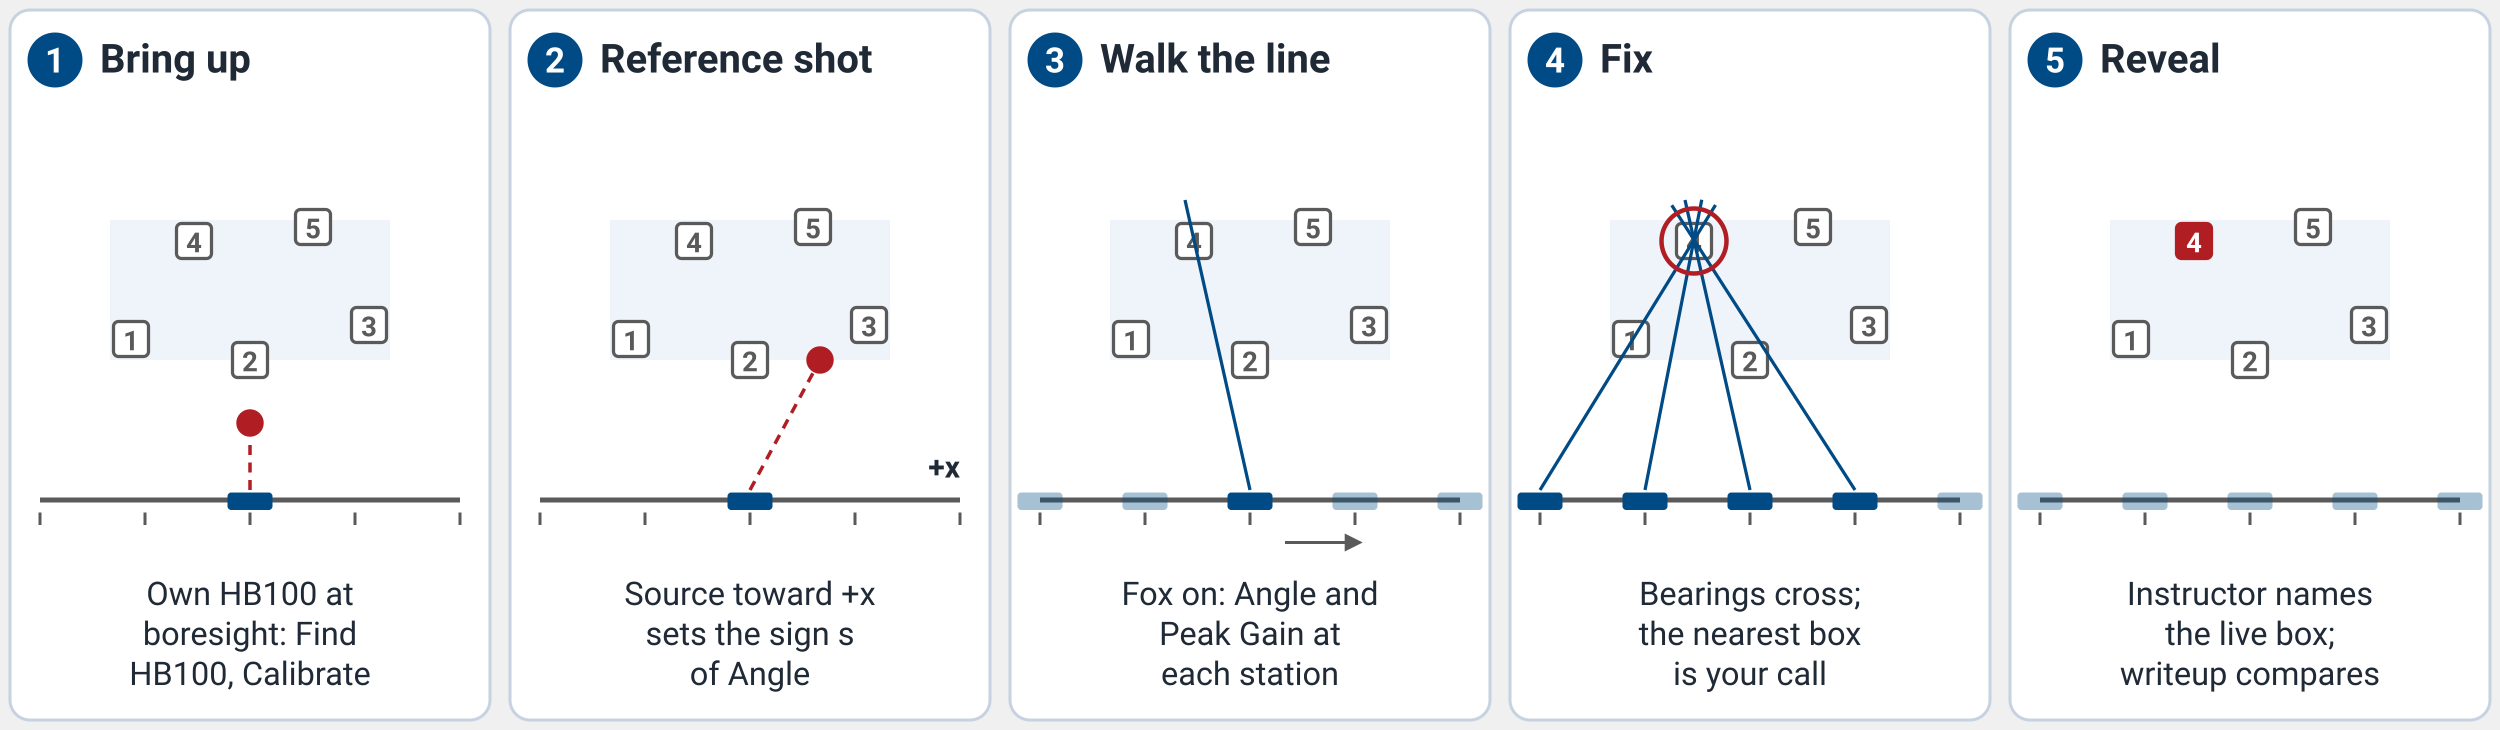
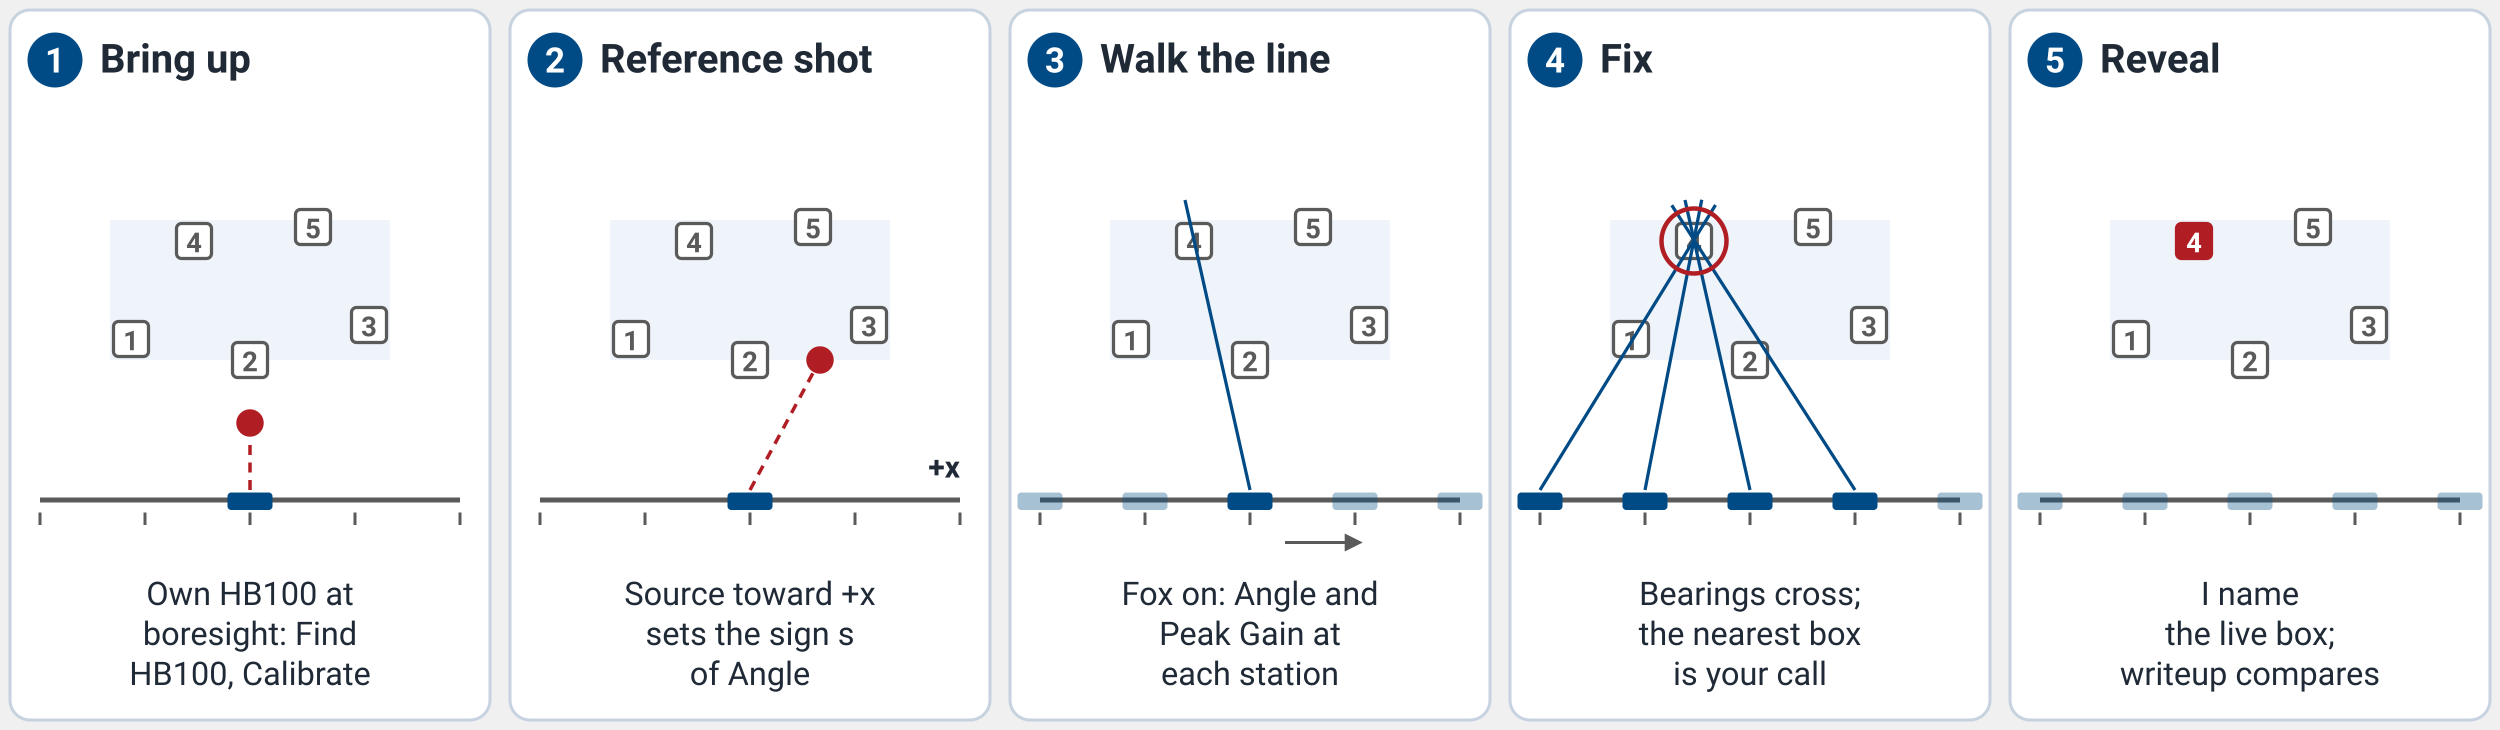
- <svg xmlns="http://www.w3.org/2000/svg" font-family="'Source Sans Pro', 'Segoe UI', Roboto, Helvetica, Arial, sans-serif" viewBox="0 0 1000 292" role="img" aria-label="The L19 Lab in five steps, each a top view of the firing range: bring the kit up on your own HB100; take the reference shot toward plus x to set the sign of Angle; with the fox on, walk the station marks reading Angle and Peak Gain; the bearings cross at a box, which is your call; the instructor reveals the live box">
+ <svg xmlns="http://www.w3.org/2000/svg" font-family="'Source Sans Pro', 'Segoe UI', Roboto, Helvetica, Arial, sans-serif" viewBox="0 0 1000 292" role="img" aria-label="The L19 Lab in five steps, each a top view of the firing range: bring the kit up on your own HB100; take the reference shot toward plus x to set the sign of Angle; with the fox on, walk the station marks reading Angle and Peak Gain; the bearings cross at a box, which is your call; I reveal the live box">
  <defs>
    <marker id="l19sArr" viewBox="0 0 10 10" refX="8.5" refY="5" markerWidth="6" markerHeight="6" orient="auto">
      <path d="M0 0 L10 5 L0 10 z" fill="#5a5a5a" />
    </marker>
  </defs>
  <rect x="4" y="4" width="192" height="284" rx="8" fill="#ffffff" stroke="#c7d2e0" stroke-width="1.2" />
  <circle cx="22" cy="24" r="11" fill="#004a85" />
  <text x="22" y="29" text-anchor="middle" font-size="14" font-weight="700" fill="#ffffff">1</text>
  <text x="40" y="29" font-size="16" font-weight="700" fill="#1f2a36">Bring up</text>
  <rect x="44.0" y="88.0" width="112.0" height="56.0" fill="#eef4fa" stroke="none" />
  <rect x="45.4" y="128.6" width="14" height="14" rx="2" fill="#ffffff" stroke="#5a5a5a" stroke-width="1.3" />
  <text x="52.4" y="140.1" text-anchor="middle" font-size="11" font-weight="700" fill="#5a5a5a">1</text>
  <rect x="93.0" y="137.0" width="14" height="14" rx="2" fill="#ffffff" stroke="#5a5a5a" stroke-width="1.3" />
  <text x="100.0" y="148.5" text-anchor="middle" font-size="11" font-weight="700" fill="#5a5a5a">2</text>
  <rect x="140.6" y="123.0" width="14" height="14" rx="2" fill="#ffffff" stroke="#5a5a5a" stroke-width="1.3" />
  <text x="147.6" y="134.5" text-anchor="middle" font-size="11" font-weight="700" fill="#5a5a5a">3</text>
  <rect x="70.6" y="89.4" width="14" height="14" rx="2" fill="#ffffff" stroke="#5a5a5a" stroke-width="1.3" />
  <text x="77.6" y="100.9" text-anchor="middle" font-size="11" font-weight="700" fill="#5a5a5a">4</text>
  <rect x="118.2" y="83.8" width="14" height="14" rx="2" fill="#ffffff" stroke="#5a5a5a" stroke-width="1.3" />
  <text x="125.2" y="95.3" text-anchor="middle" font-size="11" font-weight="700" fill="#5a5a5a">5</text>
  <line x1="16.0" y1="200.0" x2="184.0" y2="200.0" stroke="#5a5a5a" stroke-width="2" />
  <line x1="16.0" y1="205.0" x2="16.0" y2="210.0" stroke="#5a5a5a" stroke-width="1.2" />
  <line x1="58.0" y1="205.0" x2="58.0" y2="210.0" stroke="#5a5a5a" stroke-width="1.2" />
  <line x1="100.0" y1="205.0" x2="100.0" y2="210.0" stroke="#5a5a5a" stroke-width="1.2" />
  <line x1="142.0" y1="205.0" x2="142.0" y2="210.0" stroke="#5a5a5a" stroke-width="1.2" />
  <line x1="184.0" y1="205.0" x2="184.0" y2="210.0" stroke="#5a5a5a" stroke-width="1.2" />
  <rect x="91.0" y="197.0" width="18" height="7" rx="1.5" fill="#004a85" />
  <line x1="100.0" y1="196.0" x2="100.0" y2="175.2" stroke="#b01e24" stroke-width="1.4" stroke-dasharray="4 3" />
  <circle cx="100.0" cy="169.2" r="5.5" fill="#b01e24" />
  <text x="100.0" y="242" text-anchor="middle" font-size="13" fill="#1f2a36">Own HB100 at</text>
  <text x="100.0" y="258" text-anchor="middle" font-size="13" fill="#1f2a36">boresight: Find</text>
  <text x="100.0" y="274" text-anchor="middle" font-size="13" fill="#1f2a36">HB100, Calibrate</text>
  <rect x="204" y="4" width="192" height="284" rx="8" fill="#ffffff" stroke="#c7d2e0" stroke-width="1.2" />
  <circle cx="222" cy="24" r="11" fill="#004a85" />
  <text x="222" y="29" text-anchor="middle" font-size="14" font-weight="700" fill="#ffffff">2</text>
  <text x="240" y="29" font-size="16" font-weight="700" fill="#1f2a36">Reference shot</text>
  <rect x="244.0" y="88.0" width="112.0" height="56.0" fill="#eef4fa" stroke="none" />
  <rect x="245.4" y="128.6" width="14" height="14" rx="2" fill="#ffffff" stroke="#5a5a5a" stroke-width="1.3" />
  <text x="252.4" y="140.1" text-anchor="middle" font-size="11" font-weight="700" fill="#5a5a5a">1</text>
  <rect x="293.0" y="137.0" width="14" height="14" rx="2" fill="#ffffff" stroke="#5a5a5a" stroke-width="1.3" />
  <text x="300.0" y="148.5" text-anchor="middle" font-size="11" font-weight="700" fill="#5a5a5a">2</text>
  <rect x="340.6" y="123.0" width="14" height="14" rx="2" fill="#ffffff" stroke="#5a5a5a" stroke-width="1.3" />
  <text x="347.6" y="134.5" text-anchor="middle" font-size="11" font-weight="700" fill="#5a5a5a">3</text>
  <rect x="270.6" y="89.4" width="14" height="14" rx="2" fill="#ffffff" stroke="#5a5a5a" stroke-width="1.3" />
  <text x="277.6" y="100.9" text-anchor="middle" font-size="11" font-weight="700" fill="#5a5a5a">4</text>
  <rect x="318.2" y="83.8" width="14" height="14" rx="2" fill="#ffffff" stroke="#5a5a5a" stroke-width="1.3" />
  <text x="325.2" y="95.3" text-anchor="middle" font-size="11" font-weight="700" fill="#5a5a5a">5</text>
  <line x1="216.0" y1="200.0" x2="384.0" y2="200.0" stroke="#5a5a5a" stroke-width="2" />
  <line x1="216.0" y1="205.0" x2="216.0" y2="210.0" stroke="#5a5a5a" stroke-width="1.2" />
  <line x1="258.0" y1="205.0" x2="258.0" y2="210.0" stroke="#5a5a5a" stroke-width="1.2" />
  <line x1="300.0" y1="205.0" x2="300.0" y2="210.0" stroke="#5a5a5a" stroke-width="1.2" />
  <line x1="342.0" y1="205.0" x2="342.0" y2="210.0" stroke="#5a5a5a" stroke-width="1.2" />
  <line x1="384.0" y1="205.0" x2="384.0" y2="210.0" stroke="#5a5a5a" stroke-width="1.2" />
  <rect x="291.0" y="197.0" width="18" height="7" rx="1.5" fill="#004a85" />
  <line x1="300.0" y1="196.0" x2="328.0" y2="144.0" stroke="#b01e24" stroke-width="1.4" stroke-dasharray="4 3" />
  <circle cx="328.0" cy="144.0" r="5.5" fill="#b01e24" />
  <text x="384.0" y="191.0" text-anchor="end" font-size="12" font-weight="700" fill="#1f2a36">+x</text>
  <text x="300.0" y="242" text-anchor="middle" font-size="13" fill="#1f2a36">Source toward +x</text>
  <text x="300.0" y="258" text-anchor="middle" font-size="13" fill="#1f2a36">sets the sign s</text>
  <text x="300.0" y="274" text-anchor="middle" font-size="13" fill="#1f2a36">of Angle</text>
  <rect x="404" y="4" width="192" height="284" rx="8" fill="#ffffff" stroke="#c7d2e0" stroke-width="1.2" />
  <circle cx="422" cy="24" r="11" fill="#004a85" />
  <text x="422" y="29" text-anchor="middle" font-size="14" font-weight="700" fill="#ffffff">3</text>
  <text x="440" y="29" font-size="16" font-weight="700" fill="#1f2a36">Walk the line</text>
  <rect x="444.0" y="88.0" width="112.0" height="56.0" fill="#eef4fa" stroke="none" />
  <rect x="445.4" y="128.6" width="14" height="14" rx="2" fill="#ffffff" stroke="#5a5a5a" stroke-width="1.3" />
  <text x="452.4" y="140.1" text-anchor="middle" font-size="11" font-weight="700" fill="#5a5a5a">1</text>
  <rect x="493.0" y="137.0" width="14" height="14" rx="2" fill="#ffffff" stroke="#5a5a5a" stroke-width="1.3" />
  <text x="500.0" y="148.5" text-anchor="middle" font-size="11" font-weight="700" fill="#5a5a5a">2</text>
  <rect x="540.6" y="123.0" width="14" height="14" rx="2" fill="#ffffff" stroke="#5a5a5a" stroke-width="1.3" />
  <text x="547.6" y="134.5" text-anchor="middle" font-size="11" font-weight="700" fill="#5a5a5a">3</text>
  <rect x="470.6" y="89.4" width="14" height="14" rx="2" fill="#ffffff" stroke="#5a5a5a" stroke-width="1.3" />
  <text x="477.6" y="100.9" text-anchor="middle" font-size="11" font-weight="700" fill="#5a5a5a">4</text>
  <rect x="518.2" y="83.8" width="14" height="14" rx="2" fill="#ffffff" stroke="#5a5a5a" stroke-width="1.3" />
  <text x="525.2" y="95.3" text-anchor="middle" font-size="11" font-weight="700" fill="#5a5a5a">5</text>
  <line x1="416.0" y1="200.0" x2="584.0" y2="200.0" stroke="#5a5a5a" stroke-width="2" />
  <line x1="416.0" y1="205.0" x2="416.0" y2="210.0" stroke="#5a5a5a" stroke-width="1.2" />
  <line x1="458.0" y1="205.0" x2="458.0" y2="210.0" stroke="#5a5a5a" stroke-width="1.2" />
  <line x1="500.0" y1="205.0" x2="500.0" y2="210.0" stroke="#5a5a5a" stroke-width="1.2" />
  <line x1="542.0" y1="205.0" x2="542.0" y2="210.0" stroke="#5a5a5a" stroke-width="1.2" />
  <line x1="584.0" y1="205.0" x2="584.0" y2="210.0" stroke="#5a5a5a" stroke-width="1.2" />
  <rect x="407.0" y="197.0" width="18" height="7" rx="1.5" fill="#004a85" opacity="0.35" />
  <rect x="449.0" y="197.0" width="18" height="7" rx="1.5" fill="#004a85" opacity="0.35" />
  <rect x="491.0" y="197.0" width="18" height="7" rx="1.5" fill="#004a85" />
  <rect x="533.0" y="197.0" width="18" height="7" rx="1.5" fill="#004a85" opacity="0.35" />
  <rect x="575.0" y="197.0" width="18" height="7" rx="1.5" fill="#004a85" opacity="0.35" />
  <line x1="500.0" y1="196.0" x2="474.0" y2="80.0" stroke="#004a85" stroke-width="1.3" />
  <line x1="514.0" y1="217.0" x2="544.0" y2="217.0" stroke="#5a5a5a" stroke-width="1.2" marker-end="url(#l19sArr)" />
  <text x="500.0" y="242" text-anchor="middle" font-size="13" fill="#1f2a36">Fox on: Angle and</text>
  <text x="500.0" y="258" text-anchor="middle" font-size="13" fill="#1f2a36">Peak Gain at</text>
  <text x="500.0" y="274" text-anchor="middle" font-size="13" fill="#1f2a36">each station</text>
  <rect x="604" y="4" width="192" height="284" rx="8" fill="#ffffff" stroke="#c7d2e0" stroke-width="1.2" />
  <circle cx="622" cy="24" r="11" fill="#004a85" />
  <text x="622" y="29" text-anchor="middle" font-size="14" font-weight="700" fill="#ffffff">4</text>
  <text x="640" y="29" font-size="16" font-weight="700" fill="#1f2a36">Fix</text>
  <rect x="644.0" y="88.0" width="112.0" height="56.0" fill="#eef4fa" stroke="none" />
  <rect x="645.4" y="128.6" width="14" height="14" rx="2" fill="#ffffff" stroke="#5a5a5a" stroke-width="1.3" />
  <text x="652.4" y="140.1" text-anchor="middle" font-size="11" font-weight="700" fill="#5a5a5a">1</text>
  <rect x="693.0" y="137.0" width="14" height="14" rx="2" fill="#ffffff" stroke="#5a5a5a" stroke-width="1.3" />
  <text x="700.0" y="148.5" text-anchor="middle" font-size="11" font-weight="700" fill="#5a5a5a">2</text>
  <rect x="740.6" y="123.0" width="14" height="14" rx="2" fill="#ffffff" stroke="#5a5a5a" stroke-width="1.3" />
  <text x="747.6" y="134.5" text-anchor="middle" font-size="11" font-weight="700" fill="#5a5a5a">3</text>
  <rect x="670.6" y="89.4" width="14" height="14" rx="2" fill="#ffffff" stroke="#5a5a5a" stroke-width="1.3" />
  <text x="677.6" y="100.9" text-anchor="middle" font-size="11" font-weight="700" fill="#5a5a5a">4</text>
  <rect x="718.2" y="83.8" width="14" height="14" rx="2" fill="#ffffff" stroke="#5a5a5a" stroke-width="1.3" />
  <text x="725.2" y="95.3" text-anchor="middle" font-size="11" font-weight="700" fill="#5a5a5a">5</text>
  <line x1="616.0" y1="200.0" x2="784.0" y2="200.0" stroke="#5a5a5a" stroke-width="2" />
  <line x1="616.0" y1="205.0" x2="616.0" y2="210.0" stroke="#5a5a5a" stroke-width="1.2" />
  <line x1="658.0" y1="205.0" x2="658.0" y2="210.0" stroke="#5a5a5a" stroke-width="1.2" />
  <line x1="700.0" y1="205.0" x2="700.0" y2="210.0" stroke="#5a5a5a" stroke-width="1.2" />
  <line x1="742.0" y1="205.0" x2="742.0" y2="210.0" stroke="#5a5a5a" stroke-width="1.2" />
  <line x1="784.0" y1="205.0" x2="784.0" y2="210.0" stroke="#5a5a5a" stroke-width="1.2" />
  <rect x="607.0" y="197.0" width="18" height="7" rx="1.5" fill="#004a85" />
  <rect x="649.0" y="197.0" width="18" height="7" rx="1.5" fill="#004a85" />
  <rect x="691.0" y="197.0" width="18" height="7" rx="1.5" fill="#004a85" />
  <rect x="733.0" y="197.0" width="18" height="7" rx="1.5" fill="#004a85" />
  <rect x="775.0" y="197.0" width="18" height="7" rx="1.5" fill="#004a85" opacity="0.35" />
  <line x1="616.0" y1="196.0" x2="686.2" y2="82.0" stroke="#004a85" stroke-width="1.3" />
  <line x1="658.0" y1="196.0" x2="680.7" y2="79.9" stroke="#004a85" stroke-width="1.3" />
  <line x1="700.0" y1="196.0" x2="674.0" y2="80.0" stroke="#004a85" stroke-width="1.3" />
  <line x1="742.0" y1="196.0" x2="668.7" y2="82.1" stroke="#004a85" stroke-width="1.3" />
  <circle cx="677.6" cy="96.4" r="13" fill="none" stroke="#b01e24" stroke-width="1.8" />
  <text x="700.0" y="242" text-anchor="middle" font-size="13" fill="#1f2a36">Bearings cross;</text>
  <text x="700.0" y="258" text-anchor="middle" font-size="13" fill="#1f2a36">the nearest box</text>
  <text x="700.0" y="274" text-anchor="middle" font-size="13" fill="#1f2a36">is your call</text>
  <rect x="804" y="4" width="192" height="284" rx="8" fill="#ffffff" stroke="#c7d2e0" stroke-width="1.2" />
  <circle cx="822" cy="24" r="11" fill="#004a85" />
  <text x="822" y="29" text-anchor="middle" font-size="14" font-weight="700" fill="#ffffff">5</text>
  <text x="840" y="29" font-size="16" font-weight="700" fill="#1f2a36">Reveal</text>
  <rect x="844.0" y="88.0" width="112.0" height="56.0" fill="#eef4fa" stroke="none" />
  <rect x="845.4" y="128.6" width="14" height="14" rx="2" fill="#ffffff" stroke="#5a5a5a" stroke-width="1.3" />
  <text x="852.4" y="140.1" text-anchor="middle" font-size="11" font-weight="700" fill="#5a5a5a">1</text>
  <rect x="893.0" y="137.0" width="14" height="14" rx="2" fill="#ffffff" stroke="#5a5a5a" stroke-width="1.3" />
  <text x="900.0" y="148.5" text-anchor="middle" font-size="11" font-weight="700" fill="#5a5a5a">2</text>
  <rect x="940.6" y="123.0" width="14" height="14" rx="2" fill="#ffffff" stroke="#5a5a5a" stroke-width="1.3" />
  <text x="947.6" y="134.5" text-anchor="middle" font-size="11" font-weight="700" fill="#5a5a5a">3</text>
  <rect x="870.6" y="89.4" width="14" height="14" rx="2" fill="#b01e24" stroke="#b01e24" stroke-width="1.3" />
  <text x="877.6" y="100.9" text-anchor="middle" font-size="11" font-weight="700" fill="#ffffff">4</text>
  <rect x="918.2" y="83.8" width="14" height="14" rx="2" fill="#ffffff" stroke="#5a5a5a" stroke-width="1.3" />
  <text x="925.2" y="95.3" text-anchor="middle" font-size="11" font-weight="700" fill="#5a5a5a">5</text>
  <line x1="816.0" y1="200.0" x2="984.0" y2="200.0" stroke="#5a5a5a" stroke-width="2" />
  <line x1="816.0" y1="205.0" x2="816.0" y2="210.0" stroke="#5a5a5a" stroke-width="1.2" />
  <line x1="858.0" y1="205.0" x2="858.0" y2="210.0" stroke="#5a5a5a" stroke-width="1.2" />
  <line x1="900.0" y1="205.0" x2="900.0" y2="210.0" stroke="#5a5a5a" stroke-width="1.2" />
  <line x1="942.0" y1="205.0" x2="942.0" y2="210.0" stroke="#5a5a5a" stroke-width="1.2" />
  <line x1="984.0" y1="205.0" x2="984.0" y2="210.0" stroke="#5a5a5a" stroke-width="1.2" />
  <rect x="807.0" y="197.0" width="18" height="7" rx="1.5" fill="#004a85" opacity="0.35" />
  <rect x="849.0" y="197.0" width="18" height="7" rx="1.5" fill="#004a85" opacity="0.35" />
  <rect x="891.0" y="197.0" width="18" height="7" rx="1.5" fill="#004a85" opacity="0.35" />
  <rect x="933.0" y="197.0" width="18" height="7" rx="1.5" fill="#004a85" opacity="0.35" />
  <rect x="975.0" y="197.0" width="18" height="7" rx="1.5" fill="#004a85" opacity="0.35" />
-   <text x="900.0" y="242" text-anchor="middle" font-size="13" fill="#1f2a36">Instructor names</text>
+   <text x="900.0" y="242" text-anchor="middle" font-size="13" fill="#1f2a36">I name</text>
  <text x="900.0" y="258" text-anchor="middle" font-size="13" fill="#1f2a36">the live box;</text>
  <text x="900.0" y="274" text-anchor="middle" font-size="13" fill="#1f2a36">writeup compares</text>
</svg>
